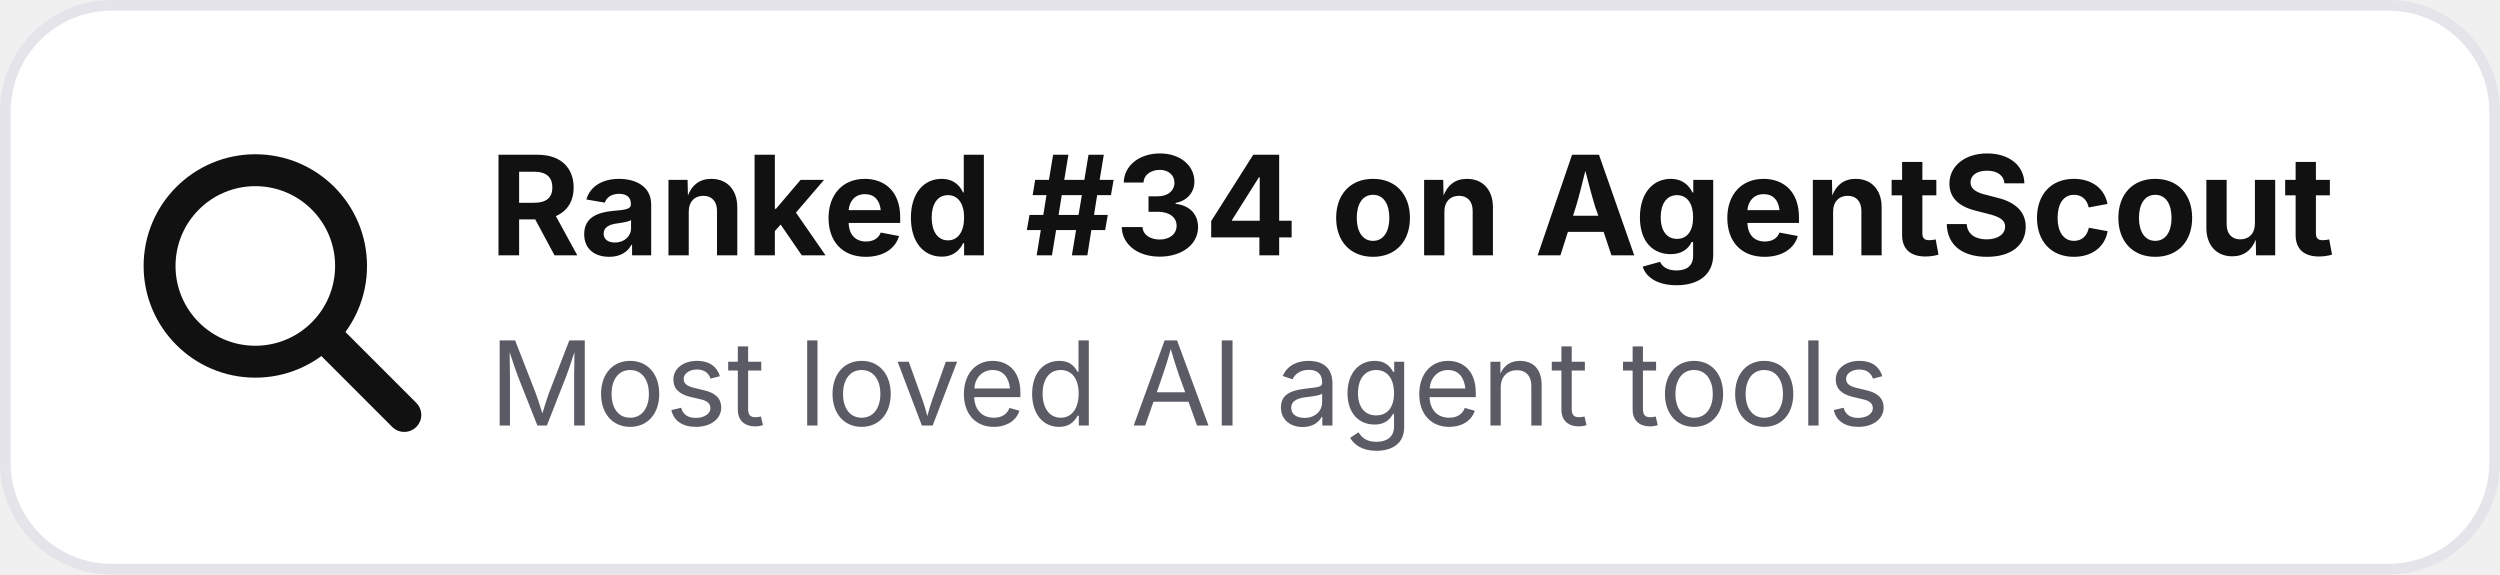
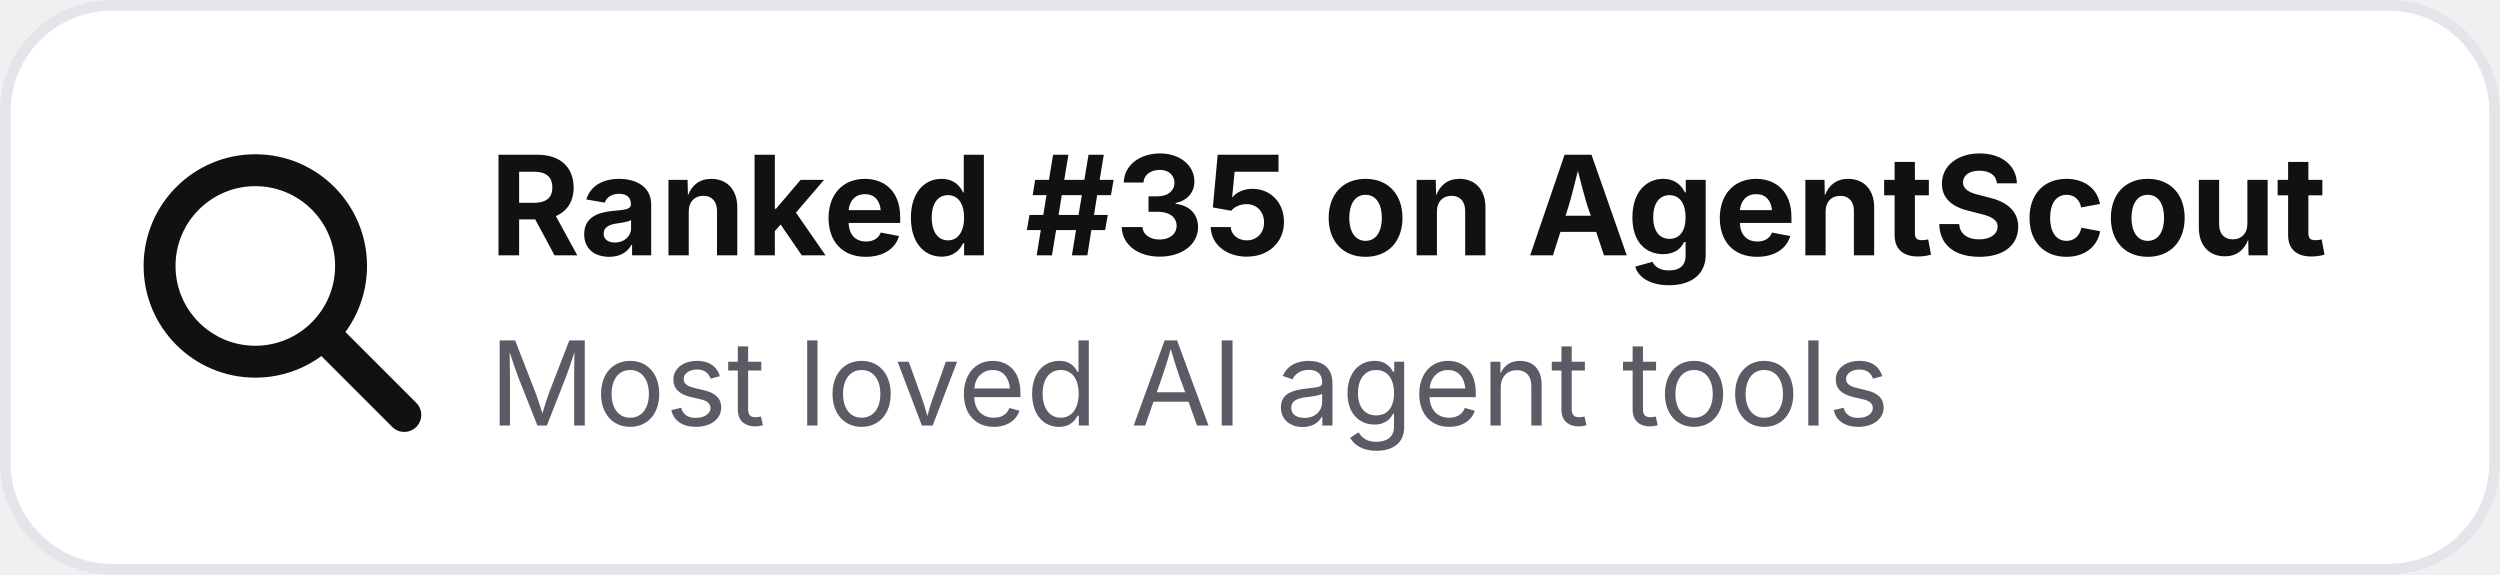
- <svg xmlns="http://www.w3.org/2000/svg" width="235" height="54" viewBox="0 0 235 54" role="img" aria-label="Ranked #34 on AgentScout">
+ <svg xmlns="http://www.w3.org/2000/svg" width="235" height="54" viewBox="0 0 235 54" role="img" aria-label="Ranked #35 on AgentScout">
  <rect x=".5" y=".5" width="234" height="53" rx="10" fill="#ffffff" stroke="#e4e4ea" />
  <circle cx="24" cy="25" r="9" fill="none" stroke="#111111" stroke-width="3" />
  <path d="M31 32l7 7" stroke="#111111" stroke-width="3.2" stroke-linecap="round" />
-   <text x="46" y="24" font-family="Inter,Segoe UI,Arial,sans-serif" font-size="13" font-weight="700" fill="#111111">Ranked #34 on AgentScout</text>
+   <text x="46" y="24" font-family="Inter,Segoe UI,Arial,sans-serif" font-size="13" font-weight="700" fill="#111111">Ranked #35 on AgentScout</text>
  <text x="46" y="40" font-family="Inter,Segoe UI,Arial,sans-serif" font-size="11" fill="#5b5b66">Most loved AI agent tools</text>
</svg>
